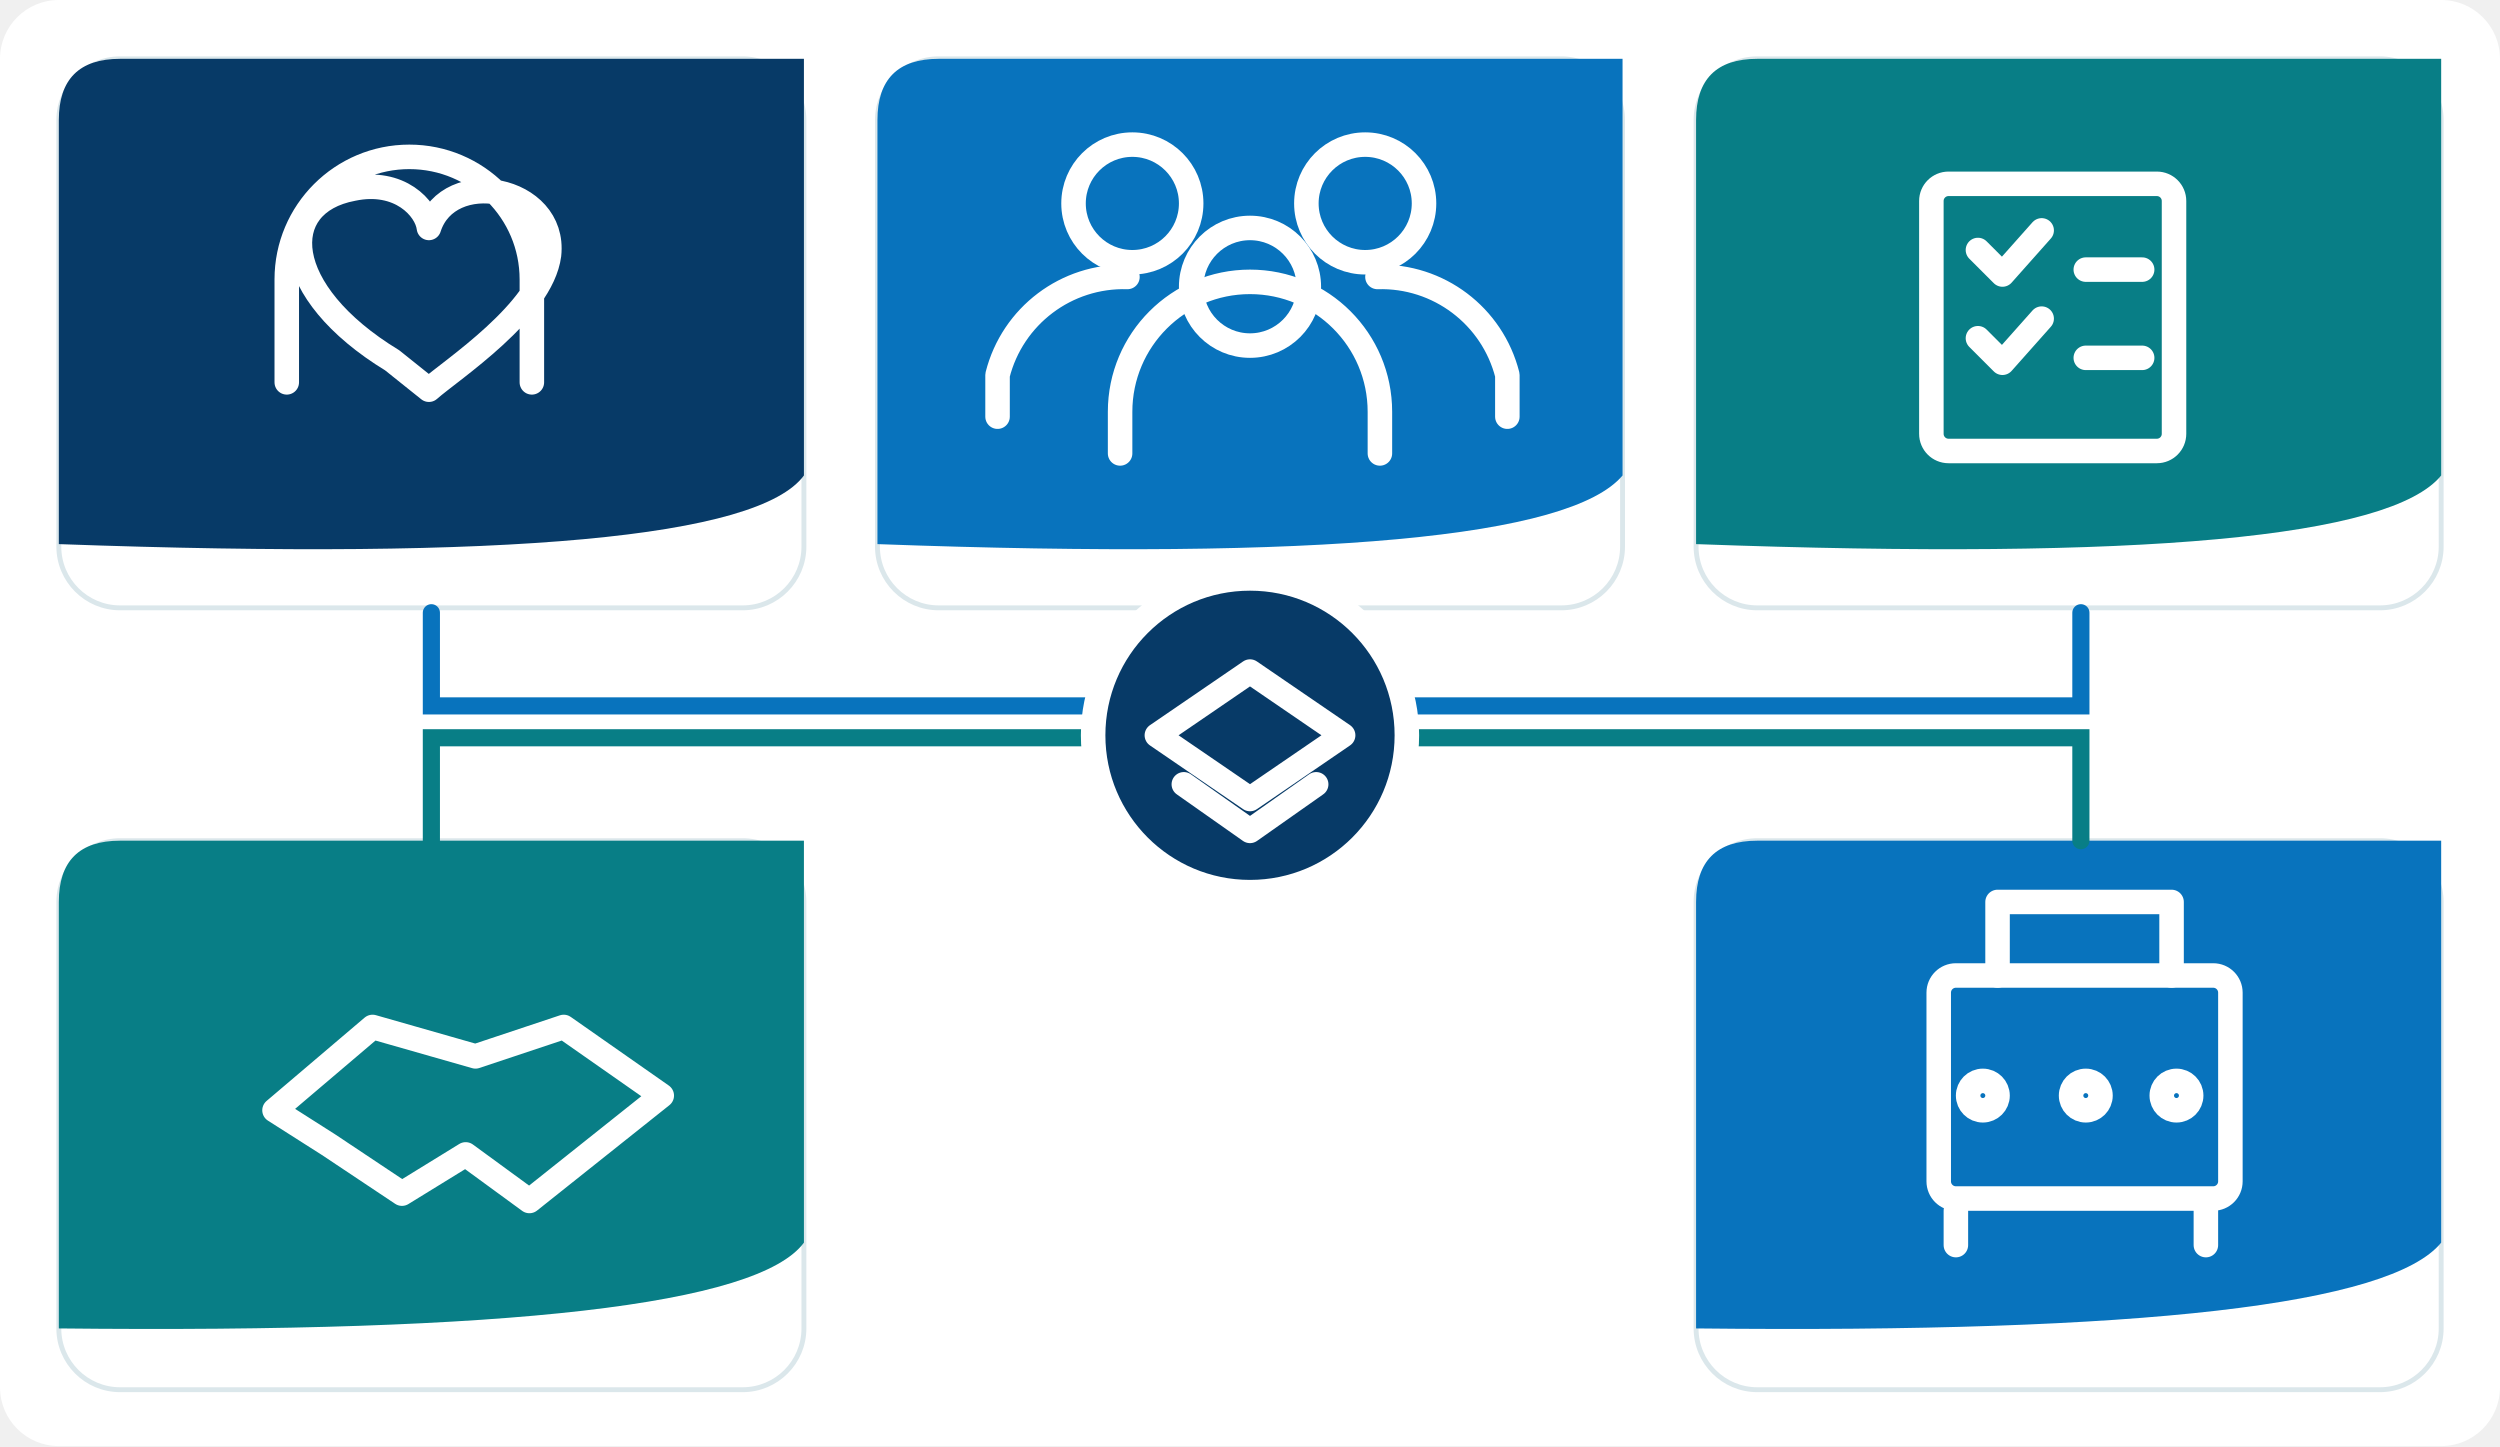
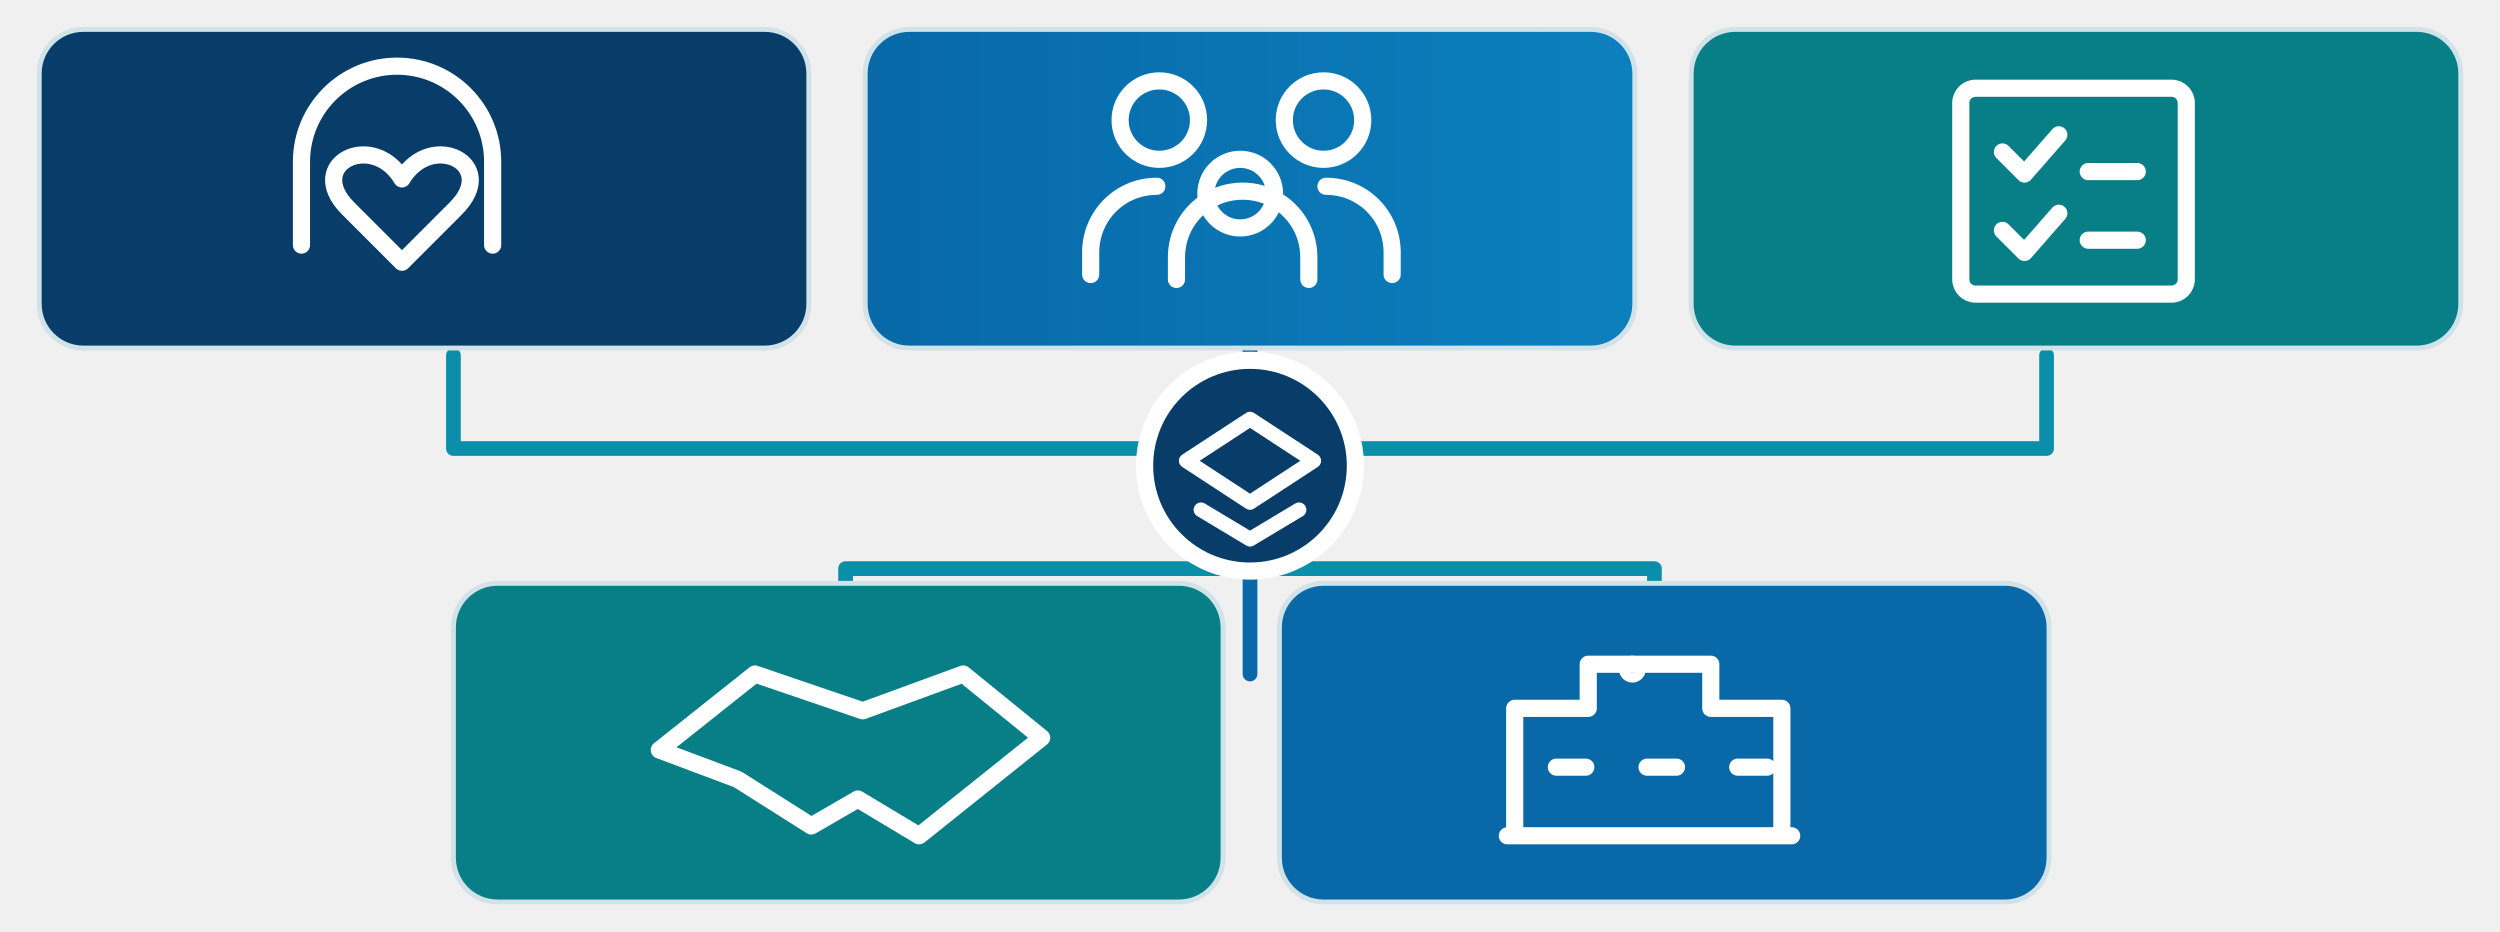
- <svg xmlns="http://www.w3.org/2000/svg" viewBox="0 0 1020 590">
-   <rect width="1020" height="590" rx="24" fill="#fff" />
-   <g stroke="#dbe7eb" stroke-width="2" fill="#fff">
-     <rect x="24" y="24" width="304" height="224" rx="25" />
-     <rect x="358" y="24" width="304" height="224" rx="25" />
-     <rect x="692" y="24" width="304" height="224" rx="25" />
-     <rect x="24" y="343" width="304" height="224" rx="25" />
-     <rect x="692" y="343" width="304" height="224" rx="25" />
+ <svg xmlns="http://www.w3.org/2000/svg" viewBox="0 0 1020 380">
+   <defs>
+     <linearGradient id="blue" x1="0" x2="1">
+       <stop stop-color="#0868a8" />
+       <stop offset="1" stop-color="#0c80bd" />
+     </linearGradient>
+   </defs>
+   <g fill="none" stroke-linecap="round" stroke-linejoin="round">
+     <path d="M185 145v38h325m325-38v38H510M345 275v-43h165m165 43v-43H510" stroke="#0b8eaa" stroke-width="6" />
+     <path d="M510 143v30m0 53v49" stroke="#0868a8" stroke-width="6" />
  </g>
-   <path d="M24 222V49Q24 24 49 24h279v170Q300 232 24 222" fill="#073a67" />
-   <path d="M358 222V49Q358 24 383 24h279v170Q630 232 358 222" fill="#0873bd" />
-   <path d="M692 222V49Q692 24 717 24h279v170Q965 232 692 222" fill="#087e86" />
-   <path d="M24 542V368Q24 343 49 343h279v164Q300 545 24 542" fill="#087e86" />
-   <path d="M692 542V368Q692 343 717 343h279v164Q965 545 692 542" fill="#0873bd" />
-   <g fill="none" stroke-width="10" stroke="#fff" stroke-linejoin="round" stroke-linecap="round">
-     <path d="M117 156v-42a50 50 0 0 1 100 0v42M160 147c-46-28-48-64-16-70 19-4 30 8 31 16 8-25 52-17 49 11-3 23-40 47-49 55z" />
-     <circle cx="462" cy="83" r="24" />
-     <circle cx="557" cy="83" r="24" />
-     <circle cx="510" cy="117" r="24" />
-     <path d="M407 170v-17a53 53 0 0 1 53-40M615 170v-17a53 53 0 0 0-53-40M457 185v-17a53 53 0 0 1 106 0v17" />
-     <rect x="788" y="75" width="99" height="109" rx="7" />
-     <path d="m807 102 10 10 16-18m-26 44 10 10 16-18m18-20h23m-23 36h23" />
-     <path d="m112 453 40-34 42 12 36-12 40 28-54 43-26-19-26 16-30-20z" />
-     <rect x="791" y="398" width="119" height="91" rx="7" />
-     <path d="M815 398v-30h71v30m-88 110v-14m102 14v-14" />
-     <circle cx="809" cy="447" r="6" />
-     <circle cx="851" cy="447" r="6" />
-     <circle cx="888" cy="447" r="6" />
+   <g stroke="#d1e2e8" stroke-width="2">
+     <rect x="16" y="12" width="314" height="130" rx="18" fill="#073d68" />
+     <rect x="353" y="12" width="314" height="130" rx="18" fill="url(#blue)" />
+     <rect x="690" y="12" width="314" height="130" rx="18" fill="#087e86" />
+     <rect x="185" y="238" width="314" height="130" rx="18" fill="#087e86" />
+     <rect x="522" y="238" width="314" height="130" rx="18" fill="#0868a8" />
  </g>
-   <g fill="none" stroke-linecap="round" stroke-width="7">
-     <path d="M176 250v38h332v71M510 250v60M849 250v38H510" stroke="#0873bd" />
-     <path d="M176 343v-42h332M849 343v-42H510" stroke="#087e86" />
+   <g fill="none" stroke="#fff" stroke-width="7" stroke-linecap="round" stroke-linejoin="round">
+     <path d="M123 100V66a39 39 0 0 1 78 0v34" />
+     <path d="M142 85c-18-18 10-32 22-12 12-20 40-6 22 12l-22 22z" />
+     <circle cx="473" cy="49" r="16" />
+     <circle cx="540" cy="49" r="16" />
+     <circle cx="506" cy="79" r="14" />
+     <path d="M445 112v-9c0-15 12-27 27-27m96 36v-9c0-15-12-27-27-27m-61 38v-9c0-15 12-27 27-27s27 12 27 27v9" />
+     <rect x="800" y="36" width="92" height="84" rx="6" />
+     <path d="m817 62 9 9 14-16m-23 39 9 9 14-16m12-17h20m-20 28h20" />
+     <path d="m269 306 39-31 44 15 41-15 32 26-50 40-25-15-19 11-30-19z" />
+     <path d="M618 340v-51h30v-18h50v18h29v51M635 313h12m25 0h12m25 0h12M615 341h116" />
+     <circle cx="666" cy="273" r="2" />
  </g>
-   <circle cx="510" cy="300" r="64" fill="#073a67" stroke="#fff" stroke-width="10" />
-   <path d="m472 300 38-26 38 26-38 26zM483 320l27 19 27-19" fill="none" stroke="#fff" stroke-width="10" stroke-linejoin="round" stroke-linecap="round" />
+   <circle cx="510" cy="190" r="43" fill="#073d68" stroke="#fff" stroke-width="7" />
+   <path d="m484 188 26-17 26 17-26 17zM490 208l20 12 20-12" fill="none" stroke="#fff" stroke-width="6" stroke-linejoin="round" stroke-linecap="round" />
</svg>
